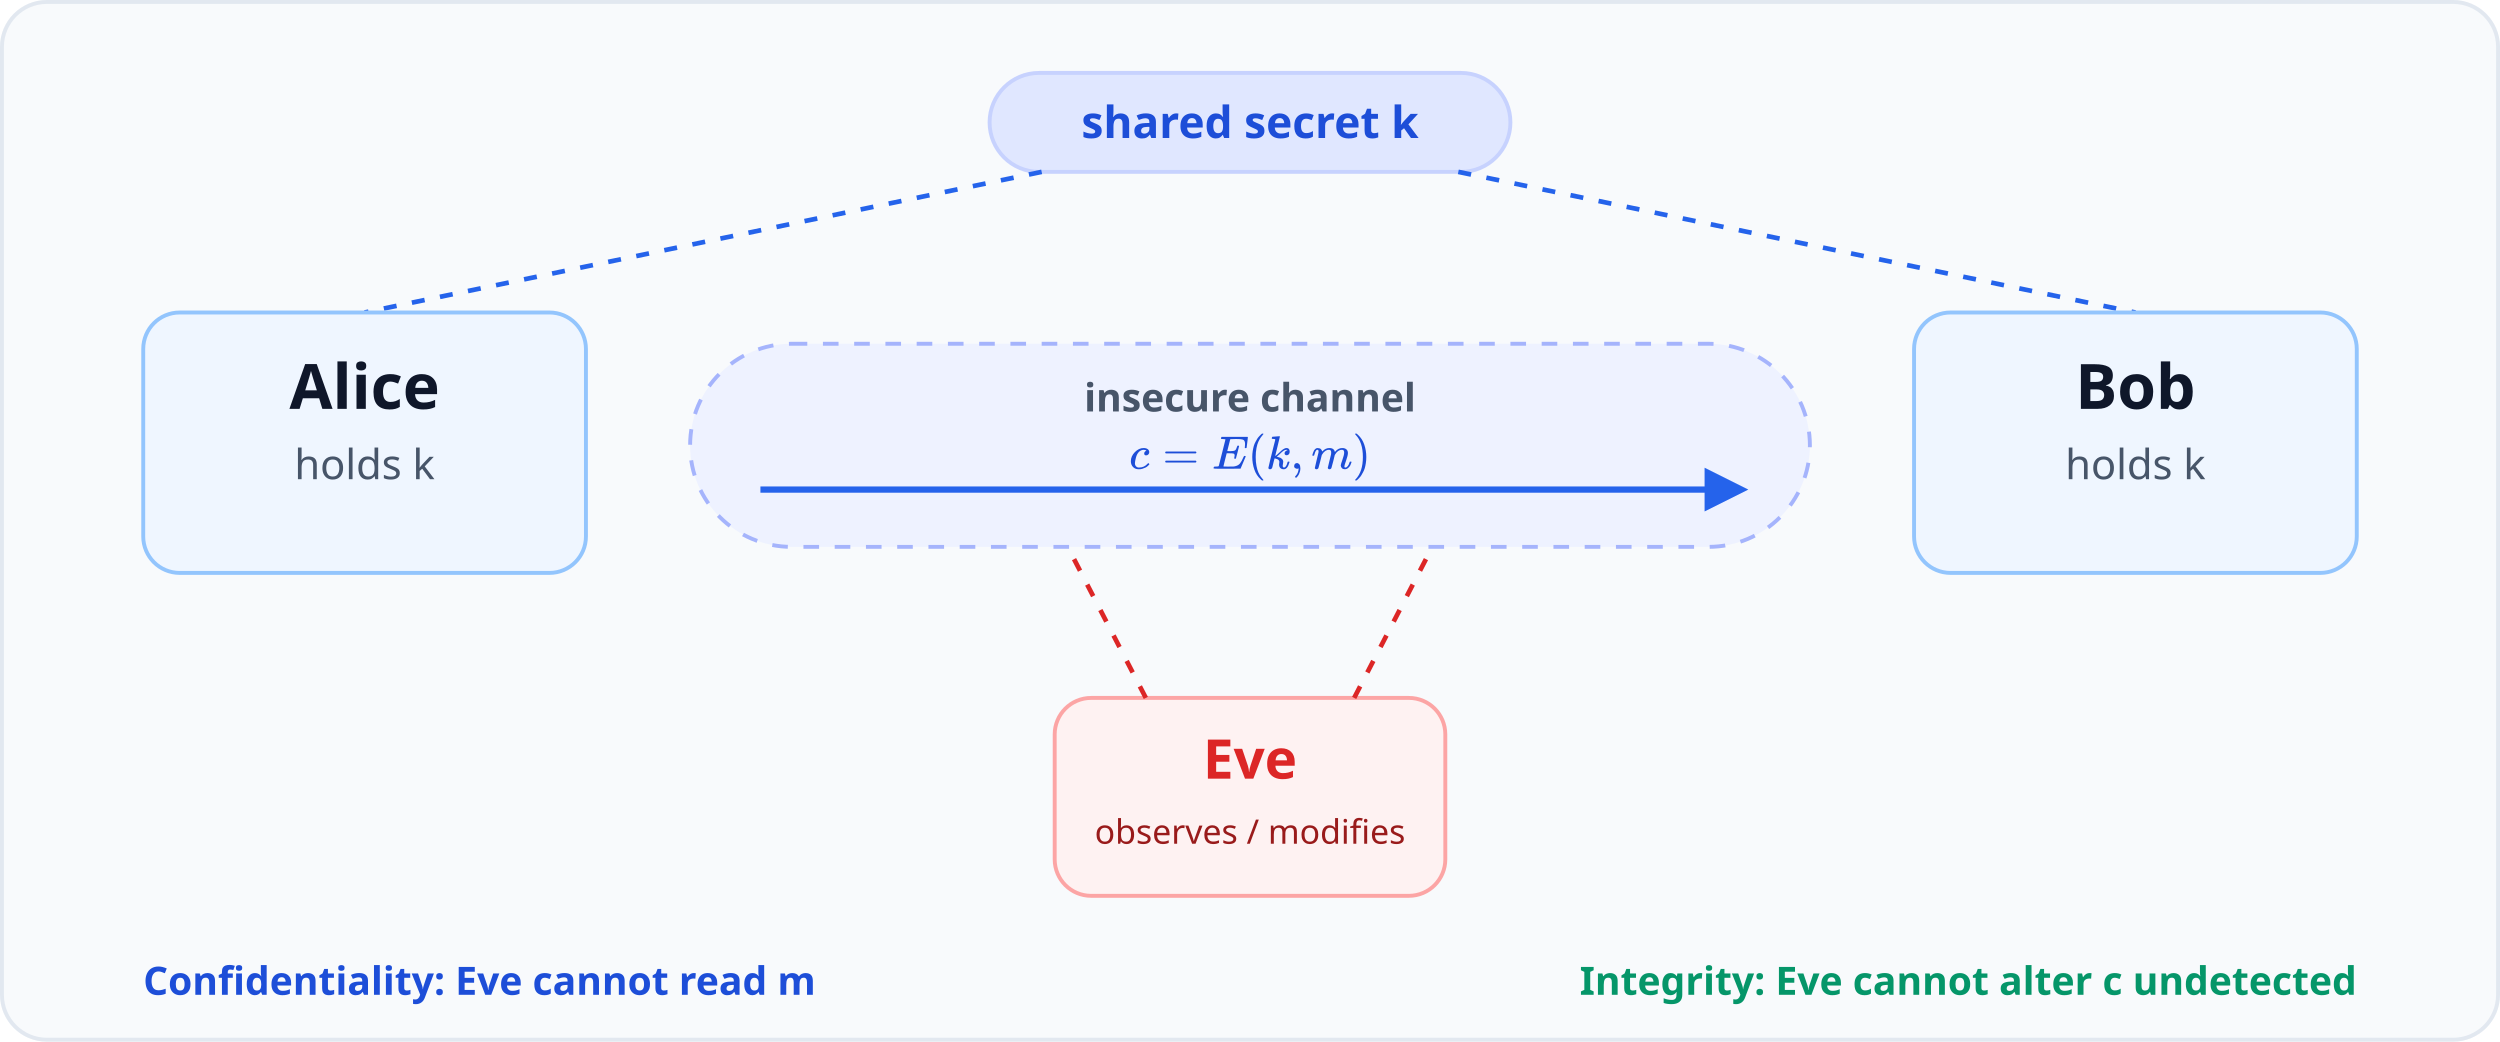
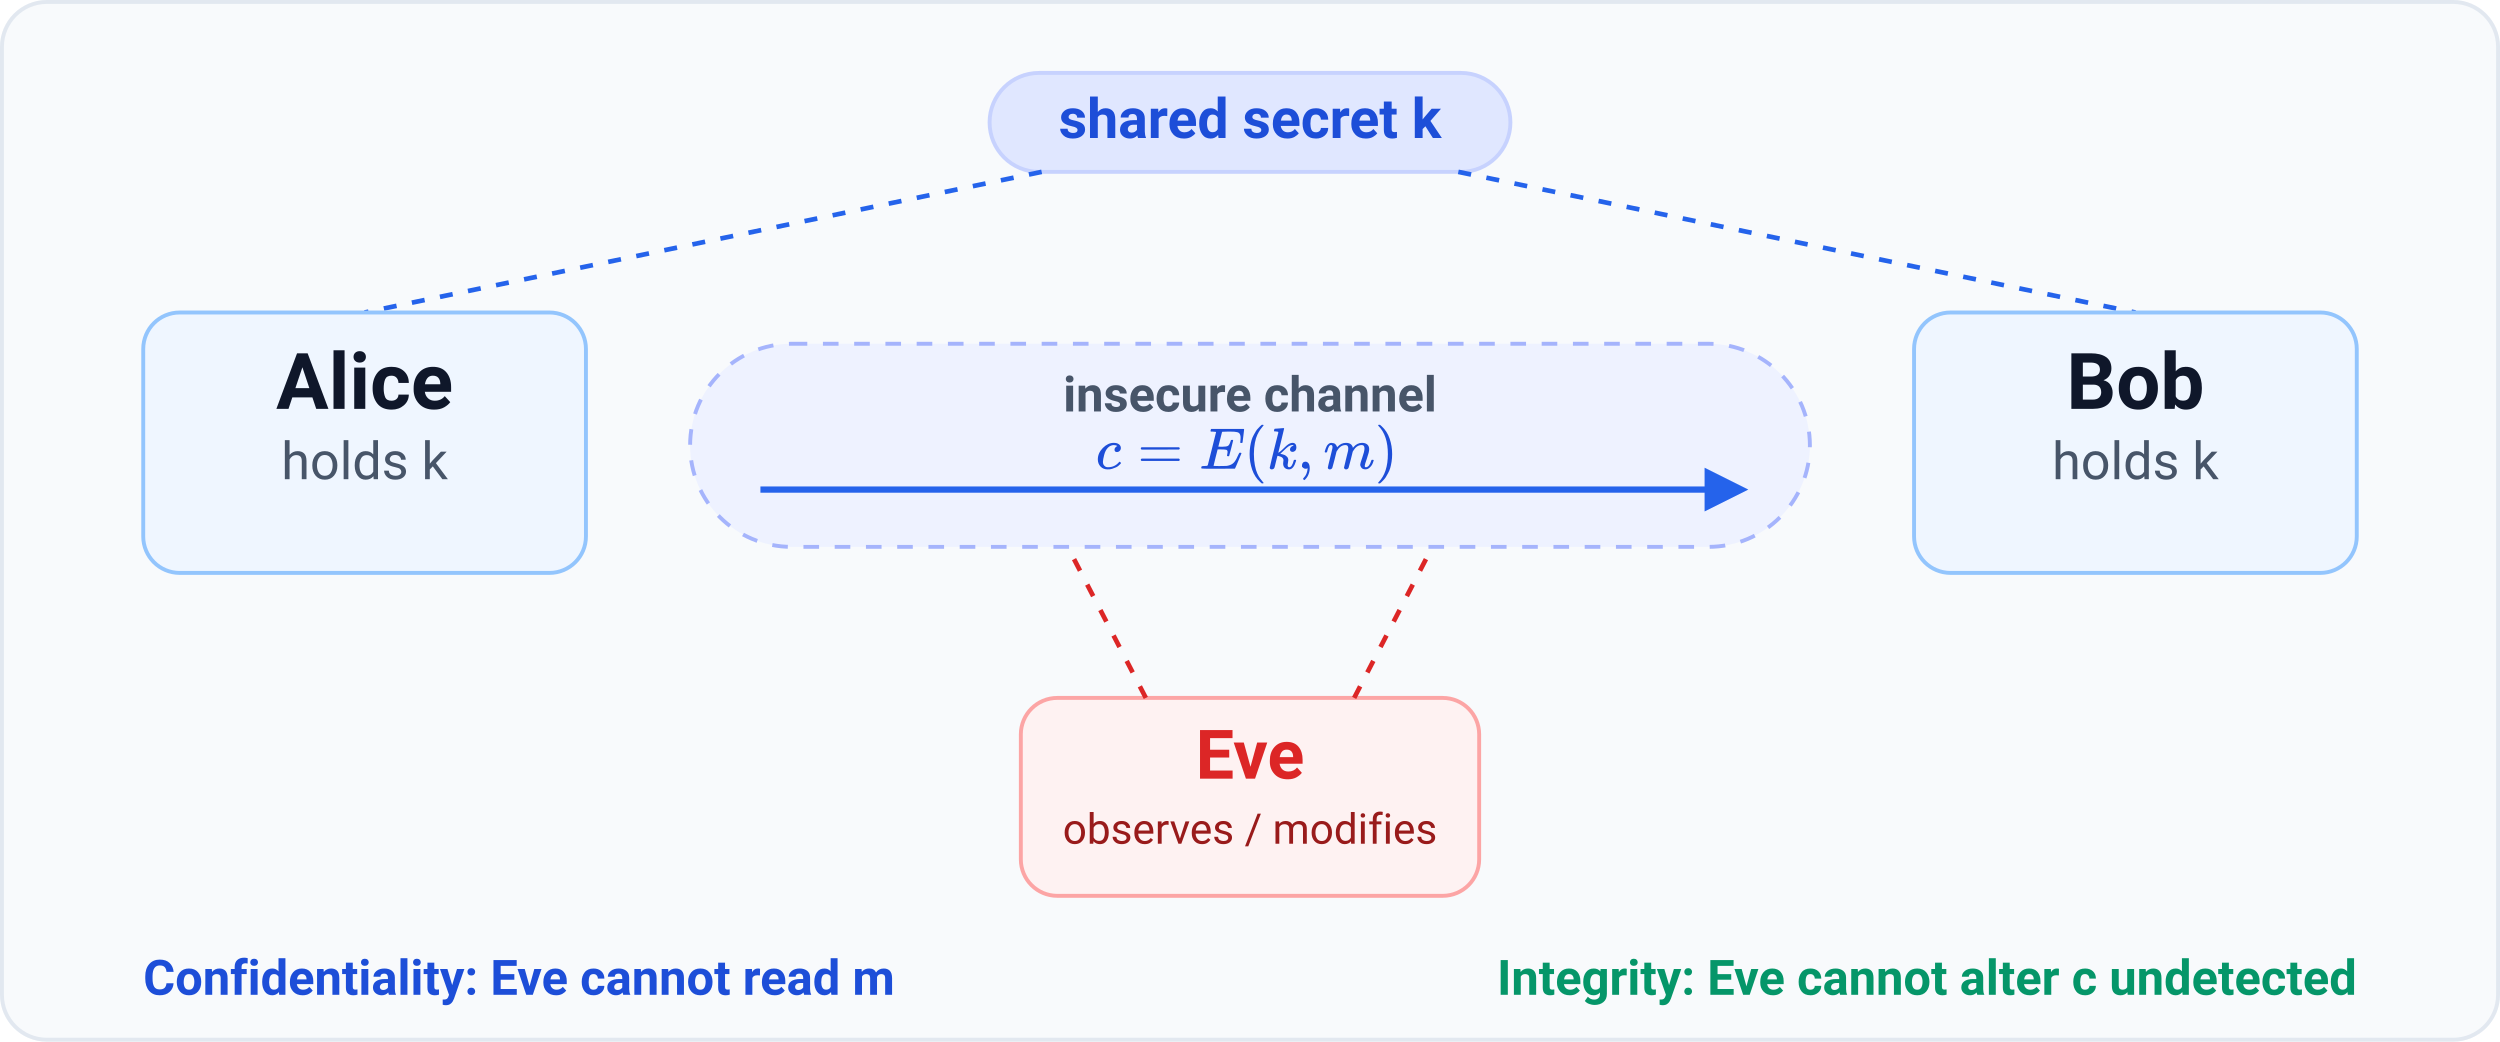
- <svg xmlns="http://www.w3.org/2000/svg" xmlns:xlink="http://www.w3.org/1999/xlink" viewBox="0 0 960 400" width="960" height="400" font-family="sans-serif" role="img" aria-labelledby="t d">
+ <svg xmlns="http://www.w3.org/2000/svg" xmlns:xlink="http://www.w3.org/1999/xlink" viewBox="0 0 960 400" width="960" height="400" font-family="'Segoe UI', 'Segoe UI Symbol', Roboto, 'Helvetica Neue', Arial, 'DejaVu Sans', sans-serif" role="img" aria-labelledby="t d">
  <defs>
    <marker id="arrowBlue" viewBox="0 0 10 10" refX="8" refY="5" markerWidth="7" markerHeight="7" orient="auto-start-reverse">
      <path d="M 0 0 L 10 5 L 0 10 z" fill="#2563eb" />
    </marker>
    <marker id="arrowRed" viewBox="0 0 10 10" refX="8" refY="5" markerWidth="7" markerHeight="7" orient="auto-start-reverse">
      <path d="M 0 0 L 10 5 L 0 10 z" fill="#dc2626" />
    </marker>
    <marker id="arrowAmber" viewBox="0 0 10 10" refX="8" refY="5" markerWidth="7" markerHeight="7" orient="auto-start-reverse">
      <path d="M 0 0 L 10 5 L 0 10 z" fill="#d97706" />
    </marker>
    <marker id="arrowGray" viewBox="0 0 10 10" refX="8" refY="5" markerWidth="7" markerHeight="7" orient="auto-start-reverse">
      <path d="M 0 0 L 10 5 L 0 10 z" fill="#64748b" />
    </marker>
    <marker id="arrowGreen" viewBox="0 0 10 10" refX="8" refY="5" markerWidth="7" markerHeight="7" orient="auto-start-reverse">
      <path d="M 0 0 L 10 5 L 0 10 z" fill="#059669" />
    </marker>
  </defs>
  <rect width="960" height="400" rx="18" fill="#f8fafc" />
  <rect x="0.75" y="0.75" width="958.5" height="398.5" rx="17.25" fill="none" stroke="#e2e8f0" stroke-width="1.5" />
  <rect x="380" y="28" width="200" height="38" rx="19" fill="#e0e7ff" stroke="#c7d2fe" stroke-width="1.5" />
-   <text x="480" y="53" font-size="17" fill="#1d4ed8" text-anchor="middle" font-weight="700">shared secret  k</text>
+   <text x="480" y="53" font-size="21.25" fill="#1d4ed8" text-anchor="middle" font-weight="700">shared secret  k</text>
  <line x1="400" y1="66" x2="140" y2="120" stroke="#2563eb" stroke-width="1.8" stroke-dasharray="5 6" />
  <line x1="560" y1="66" x2="820" y2="120" stroke="#2563eb" stroke-width="1.8" stroke-dasharray="5 6" />
  <rect x="55" y="120" width="170" height="100" rx="14" fill="#eff6ff" stroke="#93c5fd" stroke-width="1.5" />
-   <text x="140" y="157" font-size="24" fill="#0f172a" text-anchor="middle" font-weight="700">Alice</text>
-   <text x="140" y="184" font-size="16" fill="#475569" text-anchor="middle" font-weight="400">holds  k</text>
+   <text x="140" y="157" font-size="30" fill="#0f172a" text-anchor="middle" font-weight="700">Alice</text>
+   <text x="140" y="184" font-size="20" fill="#475569" text-anchor="middle" font-weight="400">holds  k</text>
  <rect x="735" y="120" width="170" height="100" rx="14" fill="#eff6ff" stroke="#93c5fd" stroke-width="1.5" />
-   <text x="820" y="157" font-size="24" fill="#0f172a" text-anchor="middle" font-weight="700">Bob</text>
-   <text x="820" y="184" font-size="16" fill="#475569" text-anchor="middle" font-weight="400">holds  k</text>
+   <text x="820" y="157" font-size="30" fill="#0f172a" text-anchor="middle" font-weight="700">Bob</text>
+   <text x="820" y="184" font-size="20" fill="#475569" text-anchor="middle" font-weight="400">holds  k</text>
  <rect x="265" y="132" width="430" height="78" rx="39" fill="#eef2ff" stroke="#a5b4fc" stroke-width="1.5" stroke-dasharray="6 6" />
-   <text x="480" y="158" font-size="15" fill="#475569" text-anchor="middle" font-weight="600">insecure channel</text>
+   <text x="480" y="158" font-size="18.75" fill="#475569" text-anchor="middle" font-weight="600">insecure channel</text>
  <line x1="292" y1="188" x2="668" y2="188" stroke="#2563eb" stroke-width="2.4" marker-end="url(#arrowBlue)" />
-   <g role="img" aria-label="c = E(k, m)" data-tex="c = E(k, m)" transform="translate(433.63 180) scale(0.018)">
+   <g role="img" aria-label="c = E(k, m)" data-tex="c = E(k, m)" transform="translate(420.8 180) scale(0.0225)">
    <defs>
      <path id="MJX-6-TEX-I-1D450" d="M34 159Q34 268 120 355T306 442Q362 442 394 418T427 355Q427 326 408 306T360 285Q341 285 330 295T319 325T330 359T352 380T366 386H367Q367 388 361 392T340 400T306 404Q276 404 249 390Q228 381 206 359Q162 315 142 235T121 119Q121 73 147 50Q169 26 205 26H209Q321 26 394 111Q403 121 406 121Q410 121 419 112T429 98T420 83T391 55T346 25T282 0T202 -11Q127 -11 81 37T34 159Z" />
      <path id="MJX-6-TEX-N-3D" d="M56 347Q56 360 70 367H707Q722 359 722 347Q722 336 708 328L390 327H72Q56 332 56 347ZM56 153Q56 168 72 173H708Q722 163 722 153Q722 140 707 133H70Q56 140 56 153Z" />
      <path id="MJX-6-TEX-I-1D438" d="M492 213Q472 213 472 226Q472 230 477 250T482 285Q482 316 461 323T364 330H312Q311 328 277 192T243 52Q243 48 254 48T334 46Q428 46 458 48T518 61Q567 77 599 117T670 248Q680 270 683 272Q690 274 698 274Q718 274 718 261Q613 7 608 2Q605 0 322 0H133Q31 0 31 11Q31 13 34 25Q38 41 42 43T65 46Q92 46 125 49Q139 52 144 61Q146 66 215 342T285 622Q285 629 281 629Q273 632 228 634H197Q191 640 191 642T193 659Q197 676 203 680H757Q764 676 764 669Q764 664 751 557T737 447Q735 440 717 440H705Q698 445 698 453L701 476Q704 500 704 528Q704 558 697 578T678 609T643 625T596 632T532 634H485Q397 633 392 631Q388 629 386 622Q385 619 355 499T324 377Q347 376 372 376H398Q464 376 489 391T534 472Q538 488 540 490T557 493Q562 493 565 493T570 492T572 491T574 487T577 483L544 351Q511 218 508 216Q505 213 492 213Z" />
      <path id="MJX-6-TEX-N-28" d="M94 250Q94 319 104 381T127 488T164 576T202 643T244 695T277 729T302 750H315H319Q333 750 333 741Q333 738 316 720T275 667T226 581T184 443T167 250T184 58T225 -81T274 -167T316 -220T333 -241Q333 -250 318 -250H315H302L274 -226Q180 -141 137 -14T94 250Z" />
      <path id="MJX-6-TEX-I-1D458" d="M121 647Q121 657 125 670T137 683Q138 683 209 688T282 694Q294 694 294 686Q294 679 244 477Q194 279 194 272Q213 282 223 291Q247 309 292 354T362 415Q402 442 438 442Q468 442 485 423T503 369Q503 344 496 327T477 302T456 291T438 288Q418 288 406 299T394 328Q394 353 410 369T442 390L458 393Q446 405 434 405H430Q398 402 367 380T294 316T228 255Q230 254 243 252T267 246T293 238T320 224T342 206T359 180T365 147Q365 130 360 106T354 66Q354 26 381 26Q429 26 459 145Q461 153 479 153H483Q499 153 499 144Q499 139 496 130Q455 -11 378 -11Q333 -11 305 15T277 90Q277 108 280 121T283 145Q283 167 269 183T234 206T200 217T182 220H180Q168 178 159 139T145 81T136 44T129 20T122 7T111 -2Q98 -11 83 -11Q66 -11 57 -1T48 16Q48 26 85 176T158 471L195 616Q196 629 188 632T149 637H144Q134 637 131 637T124 640T121 647Z" />
      <path id="MJX-6-TEX-N-2C" d="M78 35T78 60T94 103T137 121Q165 121 187 96T210 8Q210 -27 201 -60T180 -117T154 -158T130 -185T117 -194Q113 -194 104 -185T95 -172Q95 -168 106 -156T131 -126T157 -76T173 -3V9L172 8Q170 7 167 6T161 3T152 1T140 0Q113 0 96 17Z" />
      <path id="MJX-6-TEX-I-1D45A" d="M21 287Q22 293 24 303T36 341T56 388T88 425T132 442T175 435T205 417T221 395T229 376L231 369Q231 367 232 367L243 378Q303 442 384 442Q401 442 415 440T441 433T460 423T475 411T485 398T493 385T497 373T500 364T502 357L510 367Q573 442 659 442Q713 442 746 415T780 336Q780 285 742 178T704 50Q705 36 709 31T724 26Q752 26 776 56T815 138Q818 149 821 151T837 153Q857 153 857 145Q857 144 853 130Q845 101 831 73T785 17T716 -10Q669 -10 648 17T627 73Q627 92 663 193T700 345Q700 404 656 404H651Q565 404 506 303L499 291L466 157Q433 26 428 16Q415 -11 385 -11Q372 -11 364 -4T353 8T350 18Q350 29 384 161L420 307Q423 322 423 345Q423 404 379 404H374Q288 404 229 303L222 291L189 157Q156 26 151 16Q138 -11 108 -11Q95 -11 87 -5T76 7T74 17Q74 30 112 181Q151 335 151 342Q154 357 154 369Q154 405 129 405Q107 405 92 377T69 316T57 280Q55 278 41 278H27Q21 284 21 287Z" />
      <path id="MJX-6-TEX-N-29" d="M60 749L64 750Q69 750 74 750H86L114 726Q208 641 251 514T294 250Q294 182 284 119T261 12T224 -76T186 -143T145 -194T113 -227T90 -246Q87 -249 86 -250H74Q66 -250 63 -250T58 -247T55 -238Q56 -237 66 -225Q221 -64 221 250T66 725Q56 737 55 738Q55 746 60 749Z" />
    </defs>
    <g stroke="#1d4ed8" fill="#1d4ed8" stroke-width="0" transform="scale(1,-1)">
      <g data-mml-node="math">
        <g data-mml-node="mi">
          <use data-c="1D450" xlink:href="#MJX-6-TEX-I-1D450" />
        </g>
        <g data-mml-node="mo" transform="translate(710.8,0)">
          <use data-c="3D" xlink:href="#MJX-6-TEX-N-3D" />
        </g>
        <g data-mml-node="mi" transform="translate(1766.6,0)">
          <use data-c="1D438" xlink:href="#MJX-6-TEX-I-1D438" />
        </g>
        <g data-mml-node="mo" transform="translate(2530.6,0)">
          <use data-c="28" xlink:href="#MJX-6-TEX-N-28" />
        </g>
        <g data-mml-node="mi" transform="translate(2919.6,0)">
          <use data-c="1D458" xlink:href="#MJX-6-TEX-I-1D458" />
        </g>
        <g data-mml-node="mo" transform="translate(3440.6,0)">
          <use data-c="2C" xlink:href="#MJX-6-TEX-N-2C" />
        </g>
        <g data-mml-node="mi" transform="translate(3885.2,0)">
          <use data-c="1D45A" xlink:href="#MJX-6-TEX-I-1D45A" />
        </g>
        <g data-mml-node="mo" transform="translate(4763.2,0)">
          <use data-c="29" xlink:href="#MJX-6-TEX-N-29" />
        </g>
      </g>
    </g>
  </g>
-   <rect x="405" y="268" width="150" height="76" rx="14" fill="#fef2f2" stroke="#fca5a5" stroke-width="1.5" />
-   <text x="480" y="299" font-size="21" fill="#dc2626" text-anchor="middle" font-weight="700">Eve</text>
-   <text x="480" y="324" font-size="13" fill="#991b1b" text-anchor="middle" font-weight="400">observes / modifies</text>
+   <rect x="392" y="268" width="176" height="76" rx="14" fill="#fef2f2" stroke="#fca5a5" stroke-width="1.5" />
+   <text x="480" y="299" font-size="26.25" fill="#dc2626" text-anchor="middle" font-weight="700">Eve</text>
+   <text x="480" y="324" font-size="16.25" fill="#991b1b" text-anchor="middle" font-weight="400">observes / modifies</text>
  <line x1="440" y1="268" x2="410" y2="210" stroke="#dc2626" stroke-width="1.8" stroke-dasharray="5 6" />
  <line x1="520" y1="268" x2="550" y2="210" stroke="#dc2626" stroke-width="1.8" stroke-dasharray="5 6" />
-   <text x="55" y="382" font-size="15" fill="#1d4ed8" text-anchor="start" font-weight="600">Confidentiality: Eve cannot read  m</text>
-   <text x="905" y="382" font-size="15" fill="#059669" text-anchor="end" font-weight="600">Integrity: Eve cannot alter  c  undetected</text>
+   <text x="55" y="382" font-size="18.75" fill="#1d4ed8" text-anchor="start" font-weight="600">Confidentiality: Eve cannot read  m</text>
+   <text x="905" y="382" font-size="18.75" fill="#059669" text-anchor="end" font-weight="600">Integrity: Eve cannot alter  c  undetected</text>
</svg>
